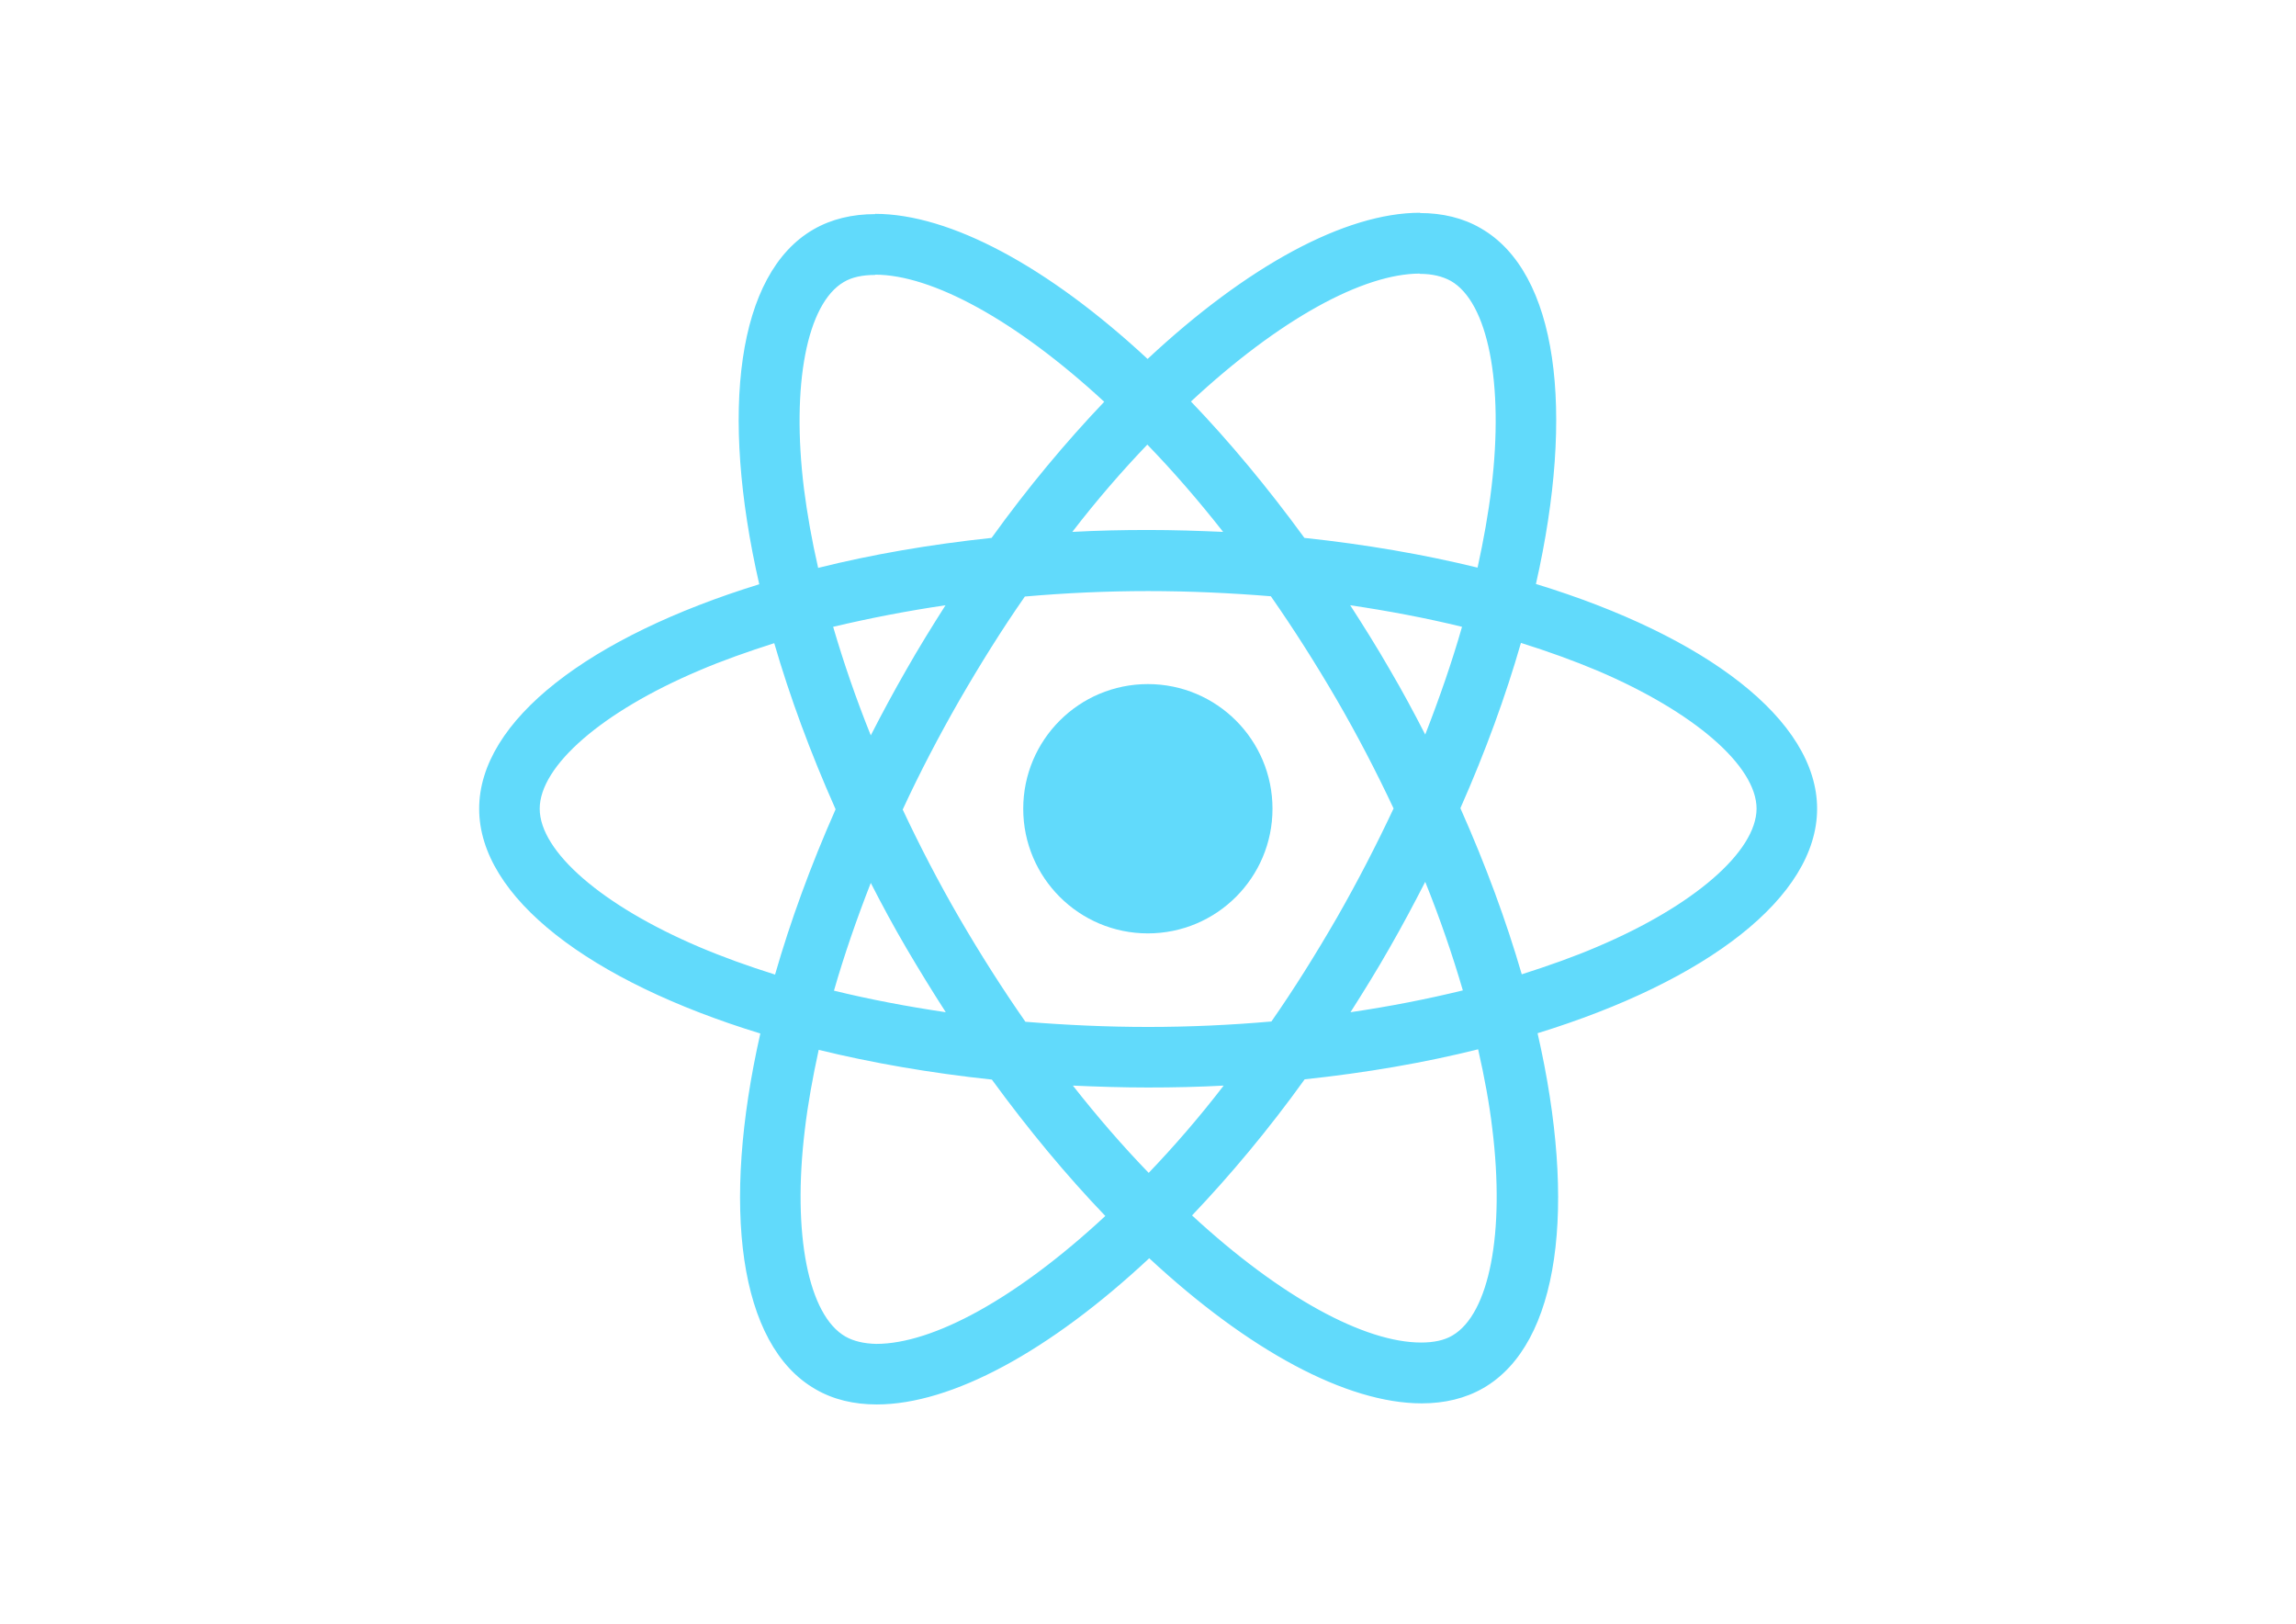
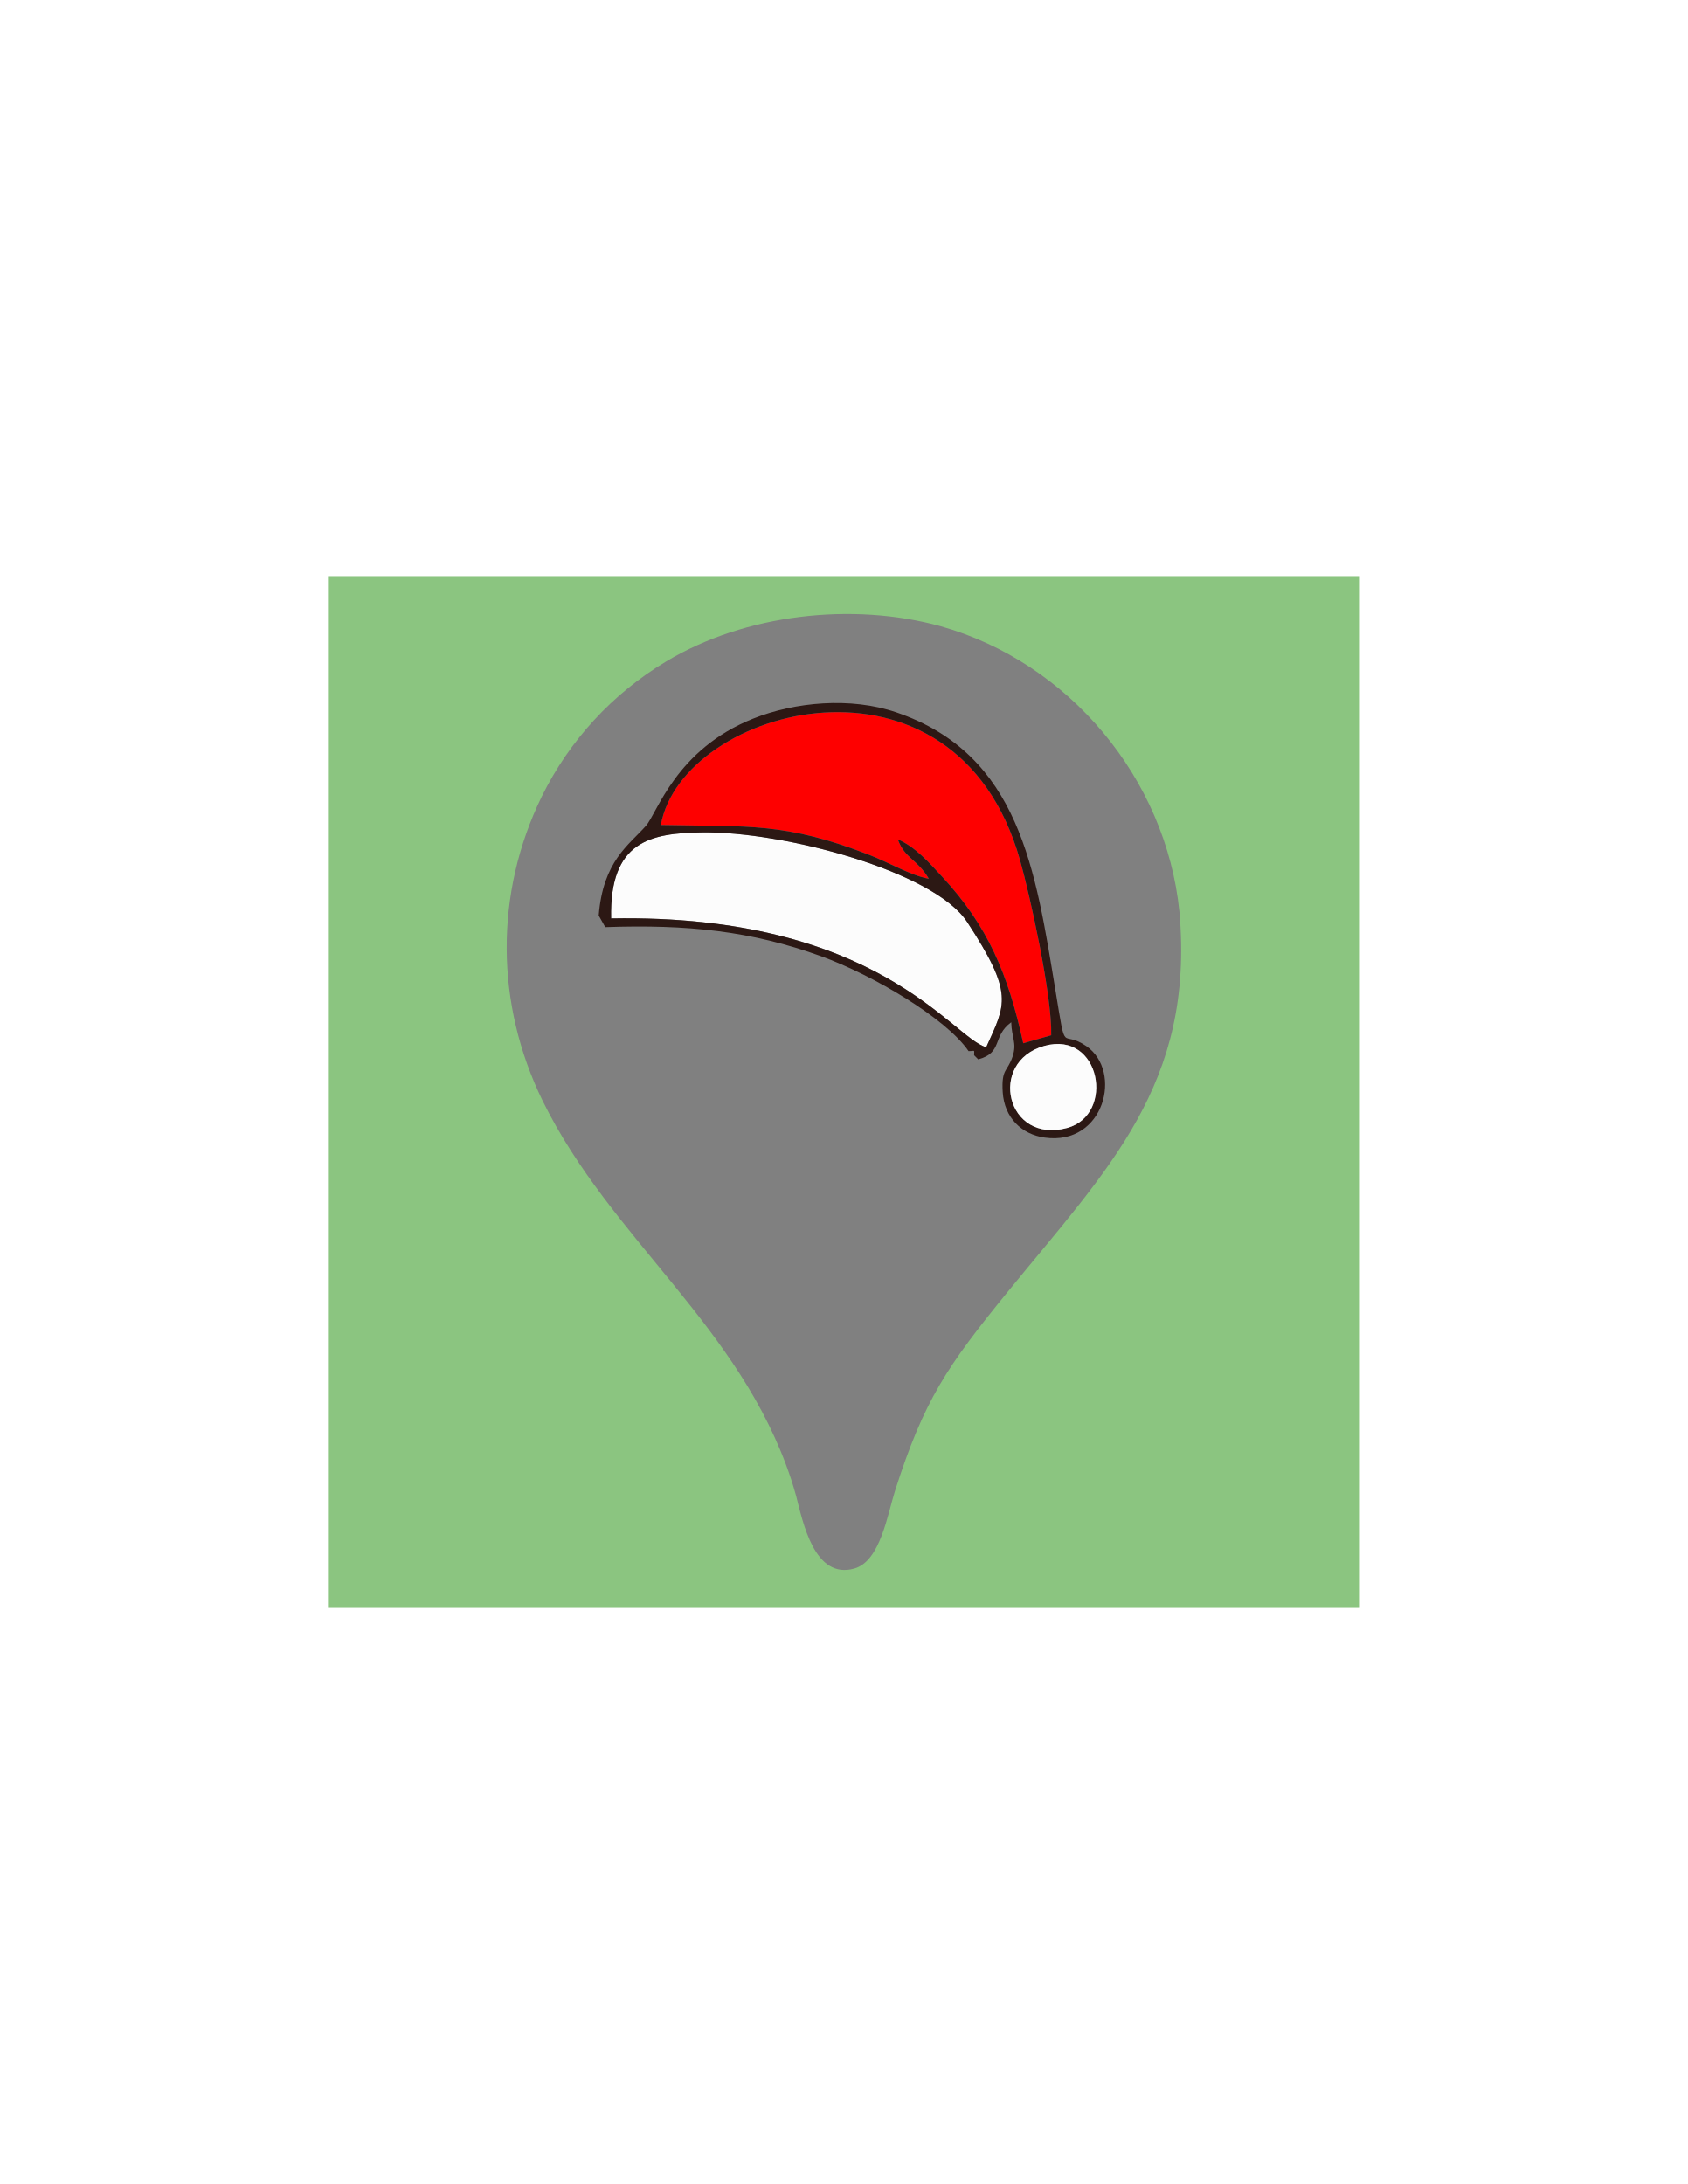
- <svg xmlns="http://www.w3.org/2000/svg" viewBox="0 0 841.9 595.3">
-   <g fill="#61DAFB">
-     <path d="M666.3 296.5c0-32.5-40.7-63.3-103.1-82.4 14.4-63.6 8-114.2-20.2-130.4-6.5-3.8-14.1-5.6-22.4-5.6v22.3c4.6 0 8.3.9 11.4 2.6 13.6 7.8 19.5 37.5 14.9 75.7-1.1 9.4-2.9 19.3-5.1 29.4-19.6-4.8-41-8.5-63.5-10.9-13.5-18.5-27.5-35.3-41.6-50 32.6-30.3 63.2-46.9 84-46.9V78c-27.5 0-63.5 19.6-99.9 53.6-36.4-33.8-72.4-53.2-99.9-53.2v22.3c20.7 0 51.4 16.5 84 46.6-14 14.7-28 31.4-41.3 49.9-22.6 2.4-44 6.1-63.6 11-2.3-10-4-19.7-5.2-29-4.7-38.2 1.1-67.9 14.6-75.8 3-1.8 6.9-2.6 11.5-2.6V78.5c-8.4 0-16 1.8-22.6 5.6-28.1 16.2-34.4 66.7-19.9 130.1-62.2 19.2-102.7 49.9-102.7 82.3 0 32.5 40.7 63.3 103.1 82.4-14.4 63.6-8 114.2 20.2 130.4 6.5 3.8 14.1 5.6 22.5 5.6 27.5 0 63.5-19.6 99.9-53.6 36.4 33.8 72.4 53.2 99.9 53.2 8.4 0 16-1.8 22.6-5.6 28.1-16.2 34.4-66.7 19.9-130.1 62-19.1 102.5-49.9 102.5-82.3zm-130.2-66.7c-3.7 12.9-8.3 26.2-13.5 39.5-4.1-8-8.4-16-13.1-24-4.6-8-9.5-15.8-14.4-23.4 14.2 2.1 27.9 4.7 41 7.9zm-45.8 106.5c-7.8 13.5-15.8 26.3-24.1 38.2-14.9 1.3-30 2-45.2 2-15.1 0-30.2-.7-45-1.9-8.3-11.9-16.4-24.6-24.2-38-7.6-13.1-14.5-26.4-20.8-39.8 6.2-13.4 13.2-26.8 20.7-39.9 7.8-13.5 15.8-26.3 24.1-38.2 14.9-1.3 30-2 45.2-2 15.1 0 30.2.7 45 1.9 8.3 11.9 16.4 24.6 24.2 38 7.6 13.1 14.5 26.4 20.8 39.8-6.3 13.4-13.2 26.8-20.7 39.9zm32.3-13c5.4 13.4 10 26.8 13.8 39.8-13.1 3.2-26.9 5.9-41.2 8 4.9-7.7 9.8-15.6 14.4-23.7 4.6-8 8.9-16.1 13-24.1zM421.2 430c-9.3-9.6-18.6-20.3-27.8-32 9 .4 18.2.7 27.5.7 9.4 0 18.7-.2 27.8-.7-9 11.7-18.3 22.4-27.5 32zm-74.4-58.9c-14.2-2.1-27.9-4.7-41-7.9 3.7-12.9 8.3-26.2 13.5-39.5 4.1 8 8.4 16 13.1 24 4.7 8 9.5 15.8 14.4 23.4zM420.7 163c9.3 9.6 18.6 20.3 27.8 32-9-.4-18.2-.7-27.5-.7-9.4 0-18.7.2-27.8.7 9-11.7 18.3-22.4 27.5-32zm-74 58.9c-4.9 7.7-9.8 15.6-14.4 23.7-4.6 8-8.9 16-13 24-5.4-13.4-10-26.8-13.8-39.8 13.1-3.1 26.9-5.8 41.2-7.9zm-90.5 125.2c-35.4-15.1-58.3-34.9-58.3-50.6 0-15.7 22.9-35.6 58.3-50.6 8.6-3.7 18-7 27.7-10.1 5.7 19.6 13.2 40 22.5 60.9-9.2 20.8-16.6 41.1-22.2 60.6-9.9-3.1-19.3-6.5-28-10.2zM310 490c-13.6-7.8-19.5-37.5-14.9-75.7 1.1-9.4 2.9-19.3 5.1-29.4 19.6 4.8 41 8.5 63.5 10.9 13.5 18.5 27.5 35.3 41.6 50-32.6 30.3-63.2 46.9-84 46.9-4.5-.1-8.3-1-11.3-2.7zm237.2-76.2c4.7 38.2-1.1 67.9-14.6 75.8-3 1.8-6.9 2.6-11.5 2.6-20.7 0-51.4-16.5-84-46.6 14-14.7 28-31.4 41.3-49.9 22.6-2.4 44-6.1 63.6-11 2.3 10.1 4.1 19.8 5.2 29.1zm38.5-66.7c-8.6 3.7-18 7-27.7 10.1-5.7-19.6-13.2-40-22.5-60.9 9.2-20.8 16.6-41.1 22.2-60.6 9.9 3.1 19.3 6.5 28.1 10.2 35.4 15.1 58.3 34.9 58.3 50.6-.1 15.7-23 35.6-58.4 50.6zM320.8 78.4z" />
-     <circle cx="420.9" cy="296.5" r="45.7" />
-     <path d="M520.5 78.1z" />
+ <svg xmlns="http://www.w3.org/2000/svg" xml:space="preserve" width="215.9mm" height="279.4mm" version="1.1" style="shape-rendering:geometricPrecision; text-rendering:geometricPrecision; image-rendering:optimizeQuality; fill-rule:evenodd; clip-rule:evenodd" viewBox="0 0 215.9 279.4">
+   <defs>
+     <style type="text/css">
+    
+     .fil4 {fill:#2C1814}
+     .fil1 {fill:gray}
+     .fil3 {fill:#FCFCFC}
+     .fil2 {fill:#FE0000}
+     .fil0 {fill:#8BC580}
+    
+   </style>
+   </defs>
+   <g id="Layer_x0020_1">
+     <rect class="fil0" x="41.952" y="73.702" width="131.997" height="131.997" />
+     <path class="fil1" d="M150.861 116.607c-1.72,-16.976 -14.097,-31.88 -30.563,-36.497 -11.316,-3.108 -24.985,-1.547 -35.08,4.507 -6.887,4.13 -12.367,10.084 -15.921,17.282 -6.052,12.424 -5.938,26.517 0.107,38.914 8.752,17.787 25.302,28.824 31.788,48.417 0.229,0.701 0.435,1.398 0.635,2.108 0.881,3.42 2.341,10.775 7.466,9.322 3.314,-0.94 4.245,-6.967 5.182,-9.905 3.725,-11.68 6.686,-15.979 14.403,-25.463 12.85,-15.792 23.941,-26.581 21.985,-48.685z" />
+     <g id="_1744948660160">
+       <path class="fil2" d="M84.526 105.543c11.333,0.225 15.908,-0.343 26.614,3.804 2.537,0.983 5.375,2.666 7.671,3.074 -1.478,-2.52 -3.043,-2.541 -3.974,-5.04 2.243,0.942 4.057,3.029 5.687,4.791 5.839,6.306 8.414,12.419 10.36,21.294l3.579 -1.021c0.139,-4.95 -2.672,-17.756 -3.981,-22.387 -8.234,-29.204 -43.21,-19.695 -45.956,-4.514z" />
+       <path class="fil3" d="M78.171 117.495c34.205,-0.623 43.62,15.285 47.977,16.479 2.492,-5.521 3.607,-6.798 -2.444,-16.033 -4.261,-6.507 -23.551,-11.609 -33.952,-11.453 -6.508,0.1 -11.8,1.09 -11.582,11.007z" />
+       <path class="fil4" d="M133.591 133.801c7.21,-2.007 9.086,8.809 2.918,10.495 -7.802,2.132 -10.218,-8.463 -2.918,-10.495zm-55.419 -16.306c-0.218,-9.917 5.074,-10.906 11.582,-11.007 10.401,-0.156 29.691,4.946 33.952,11.453 6.05,9.235 4.936,10.512 2.444,16.033 -4.358,-1.194 -13.773,-17.102 -47.977,-16.479zm6.355 -11.952c2.745,-15.181 37.722,-24.69 45.956,4.514 1.309,4.631 4.12,17.438 3.981,22.387l-3.579 1.021c-1.946,-8.875 -4.521,-14.988 -10.36,-21.294 -1.63,-1.762 -3.444,-3.849 -5.687,-4.791 0.931,2.499 2.495,2.52 3.974,5.04 -2.295,-0.408 -5.133,-2.091 -7.671,-3.074 -10.706,-4.147 -15.281,-3.579 -26.614,-3.804zm-7.944 11.578l0.838 1.488c10.491,-0.366 18.653,0.478 27.635,3.731 6.66,2.413 15.995,7.961 18.837,12.129 0.876,0 0.709,-0.249 0.709,0.526l0.527 0.53c3.208,-0.858 1.744,-2.935 4.222,-4.749 0.045,1.977 0.748,2.638 0.18,4.365 -0.657,2.001 -1.457,1.523 -1.27,4.576 0.204,3.261 2.409,5.403 5.379,5.815 7.625,1.063 10.003,-8.476 5.32,-11.699 -3.326,-2.291 -2.52,1.572 -3.953,-7.13 -2.544,-15.399 -4.562,-30.193 -20.359,-35.572 -5.856,-1.997 -12.983,-1.326 -18.328,0.81 -9.896,3.953 -12.246,12.087 -13.71,13.727 -2.163,2.434 -5.476,4.497 -6.026,11.454z" />
+       <path class="fil3" d="M133.591 133.801c-7.3,2.032 -4.884,12.627 2.918,10.495 6.168,-1.686 4.292,-12.502 -2.918,-10.495z" />
+     </g>
  </g>
</svg>
